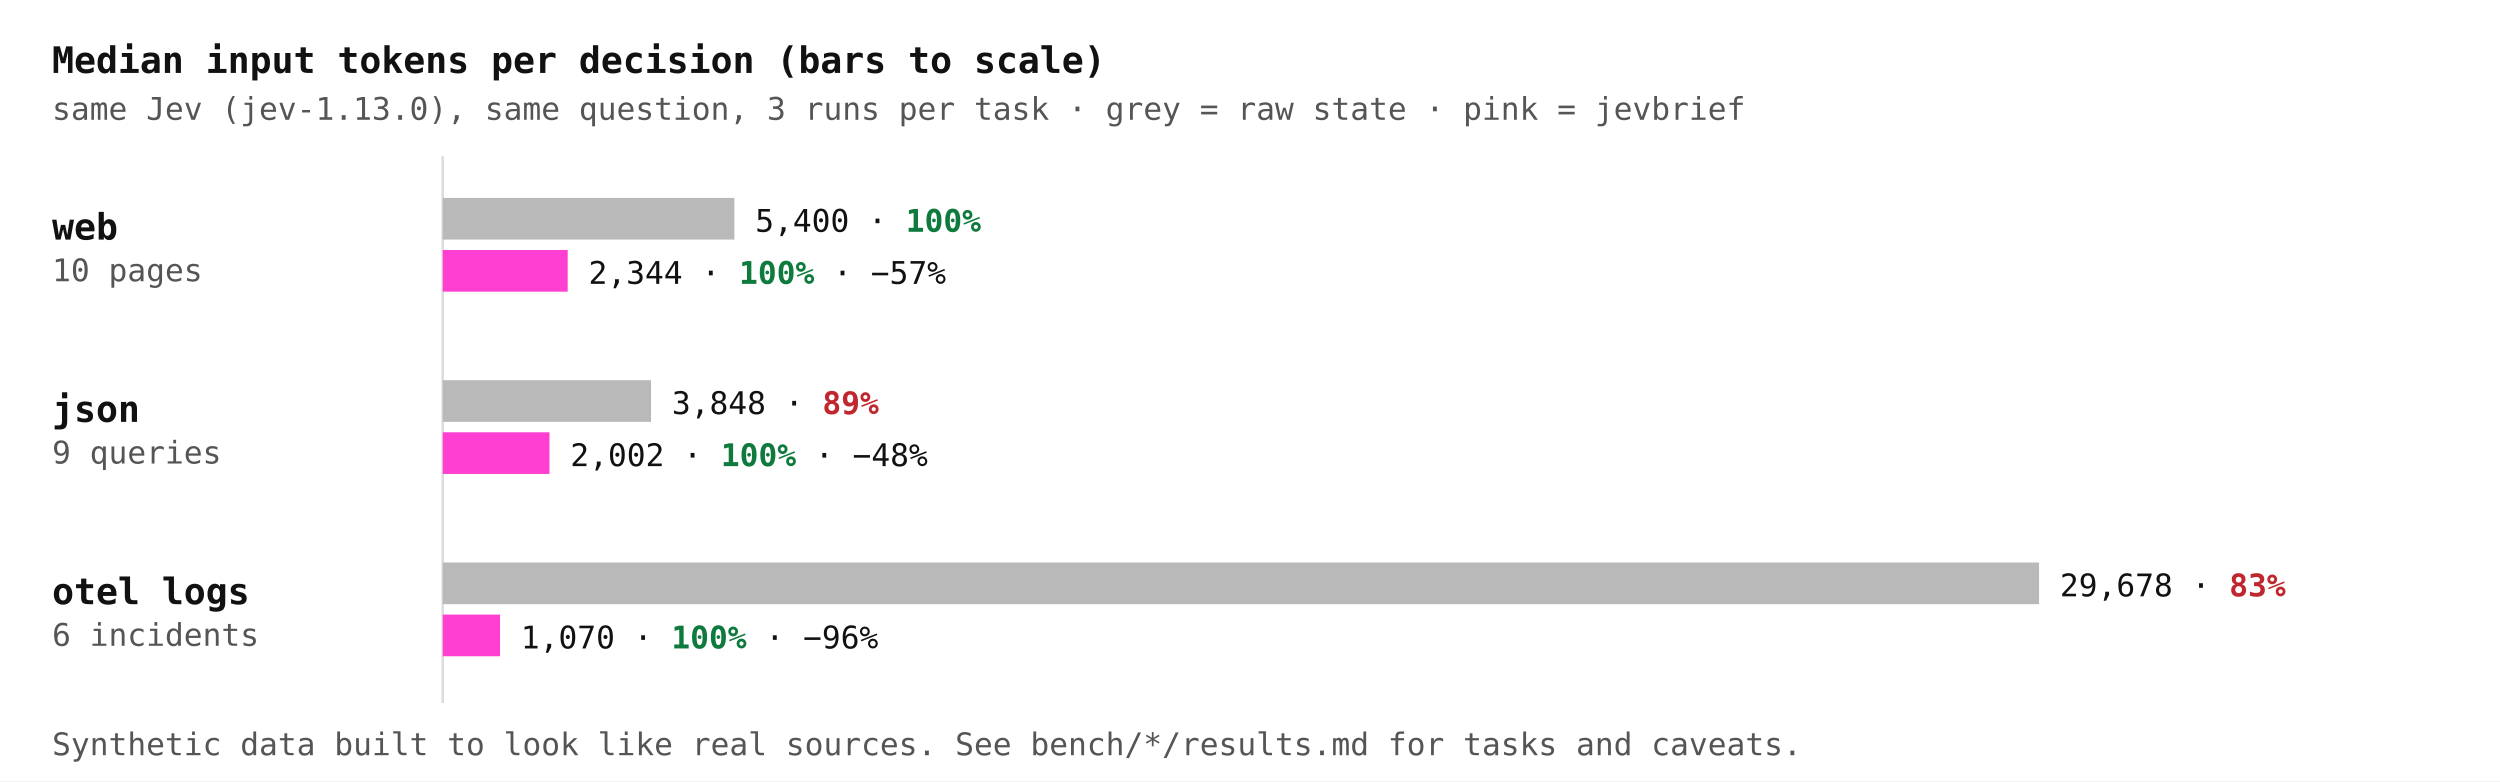
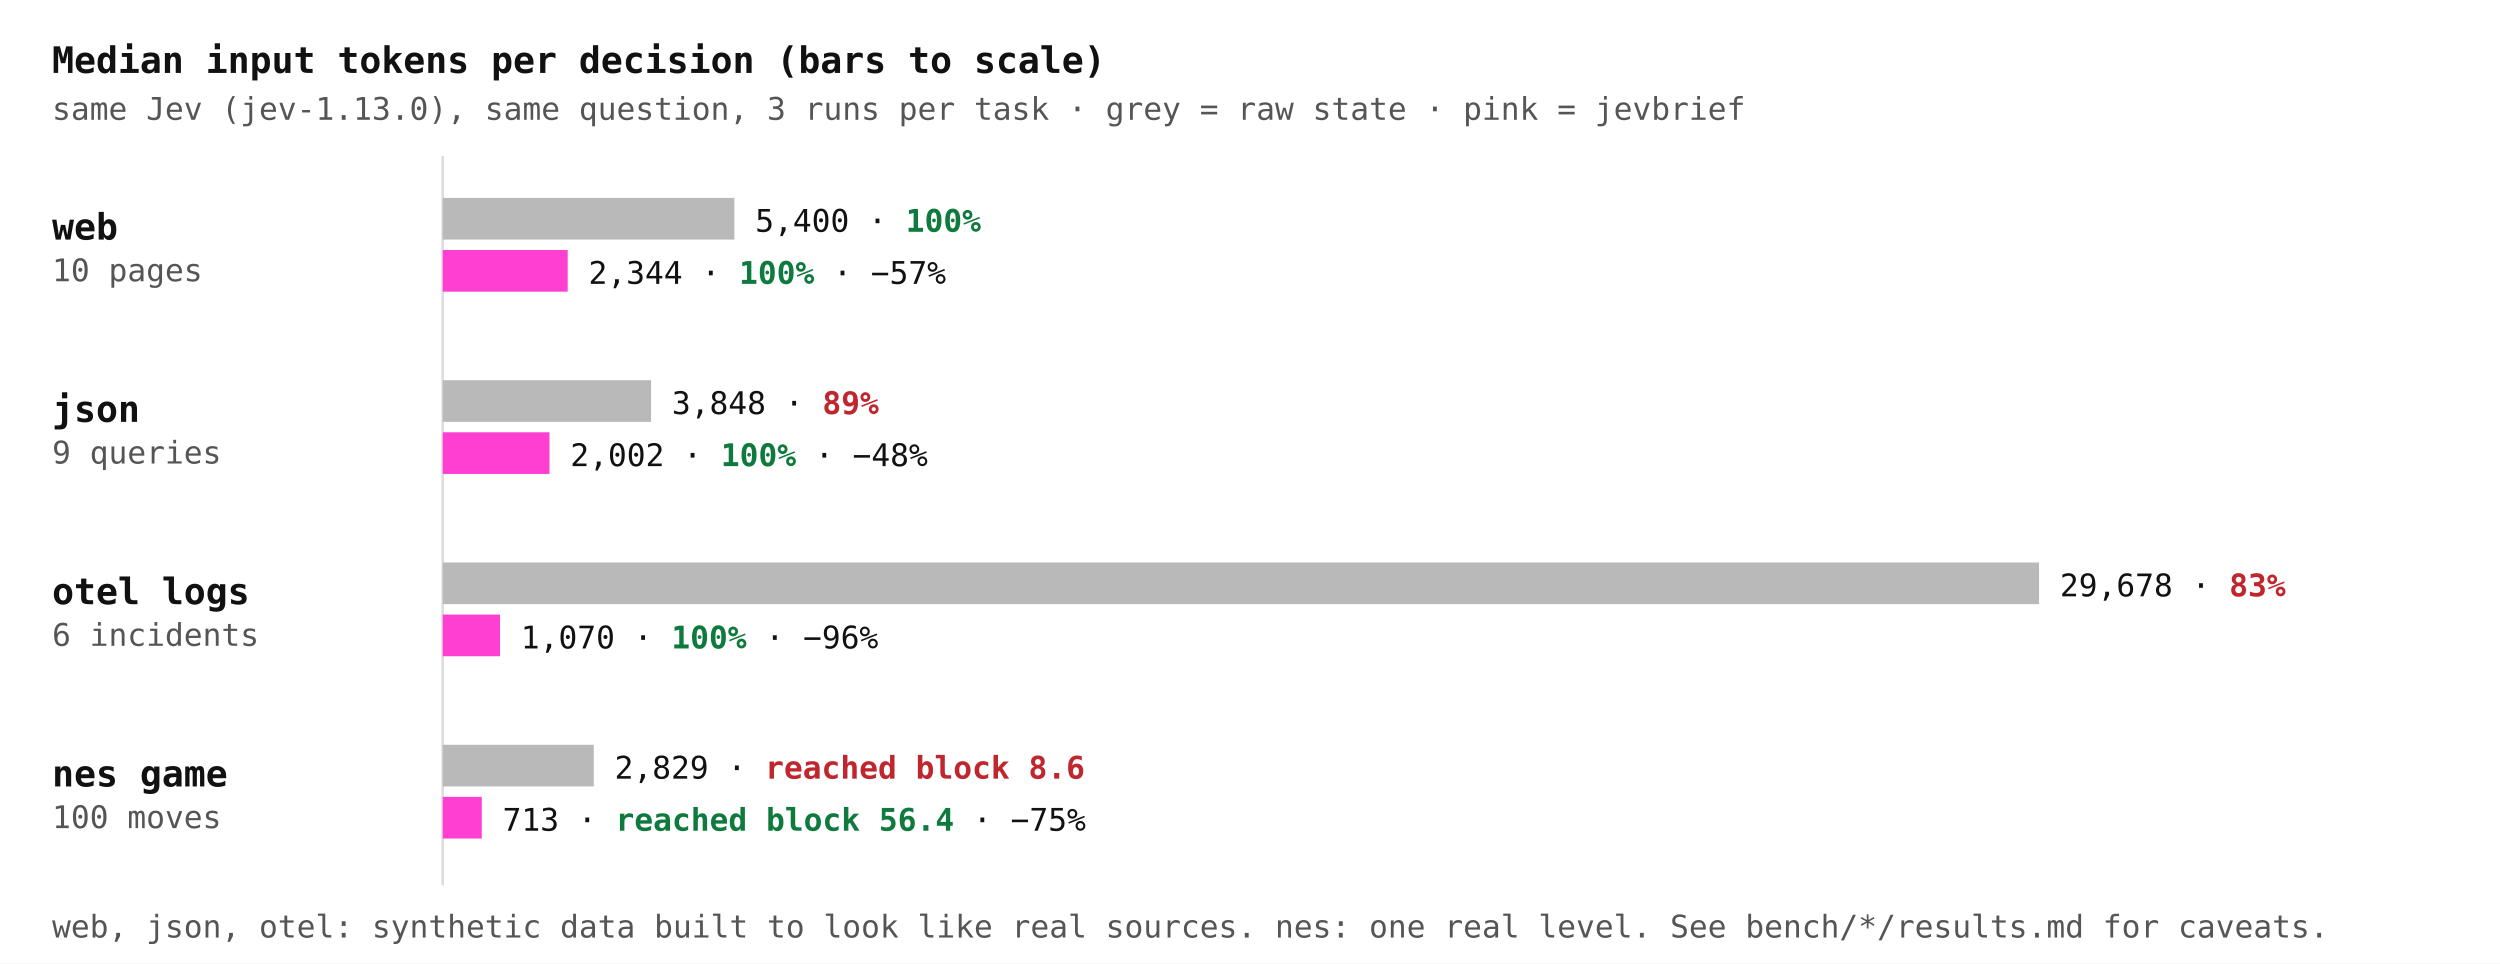
- <svg xmlns="http://www.w3.org/2000/svg" viewBox="0 0 960 300" width="960" height="300" font-family="Consolas, 'Cascadia Mono', ui-monospace, monospace">
+ <svg xmlns="http://www.w3.org/2000/svg" viewBox="0 0 960 370" width="960" height="370" font-family="Consolas, 'Cascadia Mono', ui-monospace, monospace">
  <style>
    .bg { fill: #ffffff; }
    .t { fill: #111; font-size: 14px; font-weight: 700; }
    .m { fill: #555; font-size: 12px; }
    .raw { fill: #b9b9b9; }
    .jb { fill: #ff3fd2; }
    .v { fill: #111; font-size: 12px; }
    .acc { font-size: 12px; font-weight: 700; fill: #0f7a3d; }
    .accbad { font-size: 12px; font-weight: 700; fill: #c0262d; }
    .grid { stroke: #ddd; stroke-width: 1; }
    @media (prefers-color-scheme: dark) {
      .bg { fill: #0e0e10; } .t, .v { fill: #ececec; } .m { fill: #9a9aa0; }
      .raw { fill: #4a4a52; } .grid { stroke: #2c2c31; } .acc { fill: #5fd18e; } .accbad { fill: #ff7a73; }
    }
    .grow { transform-box: fill-box; transform-origin: left; animation: grow 7s infinite cubic-bezier(.2,.8,.2,1); }
-     .d2 { animation-delay: .3s; } .d3 { animation-delay: .6s; }
+     .d2 { animation-delay: .3s; } .d3 { animation-delay: .6s; } .d4 { animation-delay: .9s; }
    @keyframes grow { 0% { transform: scaleX(0); } 20%, 90% { transform: scaleX(1); } 100% { transform: scaleX(0); } }
  </style>
-   <rect class="bg" width="960" height="300" />
+   <rect class="bg" width="960" height="370" />
  <text class="t" x="20" y="28">Median input tokens per decision (bars to scale)</text>
  <text class="m" x="20" y="46">same Jev (jev-1.13.0), same question, 3 runs per task · grey = raw state · pink = jevbrief</text>
-   <line class="grid" x1="170" y1="60" x2="170" y2="270" />
+   <line class="grid" x1="170" y1="60" x2="170" y2="340" />
  <text class="t" x="20" y="92">web</text>
  <text class="m" x="20" y="108">10 pages</text>
  <rect class="raw grow" x="170" y="76" width="112" height="16" />
  <text class="v" x="290" y="89">5,400 · <tspan class="acc">100%</tspan>
  </text>
  <rect class="jb grow" x="170" y="96" width="48" height="16" />
  <text class="v" x="226" y="109">2,344 · <tspan class="acc">100%</tspan> · −57%</text>
  <text class="t" x="20" y="162">json</text>
  <text class="m" x="20" y="178">9 queries</text>
  <rect class="raw grow d2" x="170" y="146" width="80" height="16" />
  <text class="v" x="258" y="159">3,848 · <tspan class="accbad">89%</tspan>
  </text>
  <rect class="jb grow d2" x="170" y="166" width="41" height="16" />
  <text class="v" x="219" y="179">2,002 · <tspan class="acc">100%</tspan> · −48%</text>
  <text class="t" x="20" y="232">otel logs</text>
  <text class="m" x="20" y="248">6 incidents</text>
  <rect class="raw grow d3" x="170" y="216" width="613" height="16" />
  <text class="v" x="791" y="229">29,678 · <tspan class="accbad">83%</tspan>
  </text>
  <rect class="jb grow d3" x="170" y="236" width="22" height="16" />
  <text class="v" x="200" y="249">1,070 · <tspan class="acc">100%</tspan> · −96%</text>
-   <text class="m" x="20" y="290">Synthetic data built to look like real sources. See bench/*/results.md for tasks and caveats.</text>
+   <text class="t" x="20" y="302">nes game</text>
+   <text class="m" x="20" y="318">100 moves</text>
+   <rect class="raw grow d4" x="170" y="286" width="58" height="16" />
+   <text class="v" x="236" y="299">2,829 · <tspan class="accbad">reached block 8.6</tspan>
+   </text>
+   <rect class="jb grow d4" x="170" y="306" width="15" height="16" />
+   <text class="v" x="193" y="319">713 · <tspan class="acc">reached block 56.4</tspan> · −75%</text>
+   <text class="m" x="20" y="360">web, json, otel: synthetic data built to look like real sources. nes: one real level. See bench/*/results.md for caveats.</text>
</svg>
